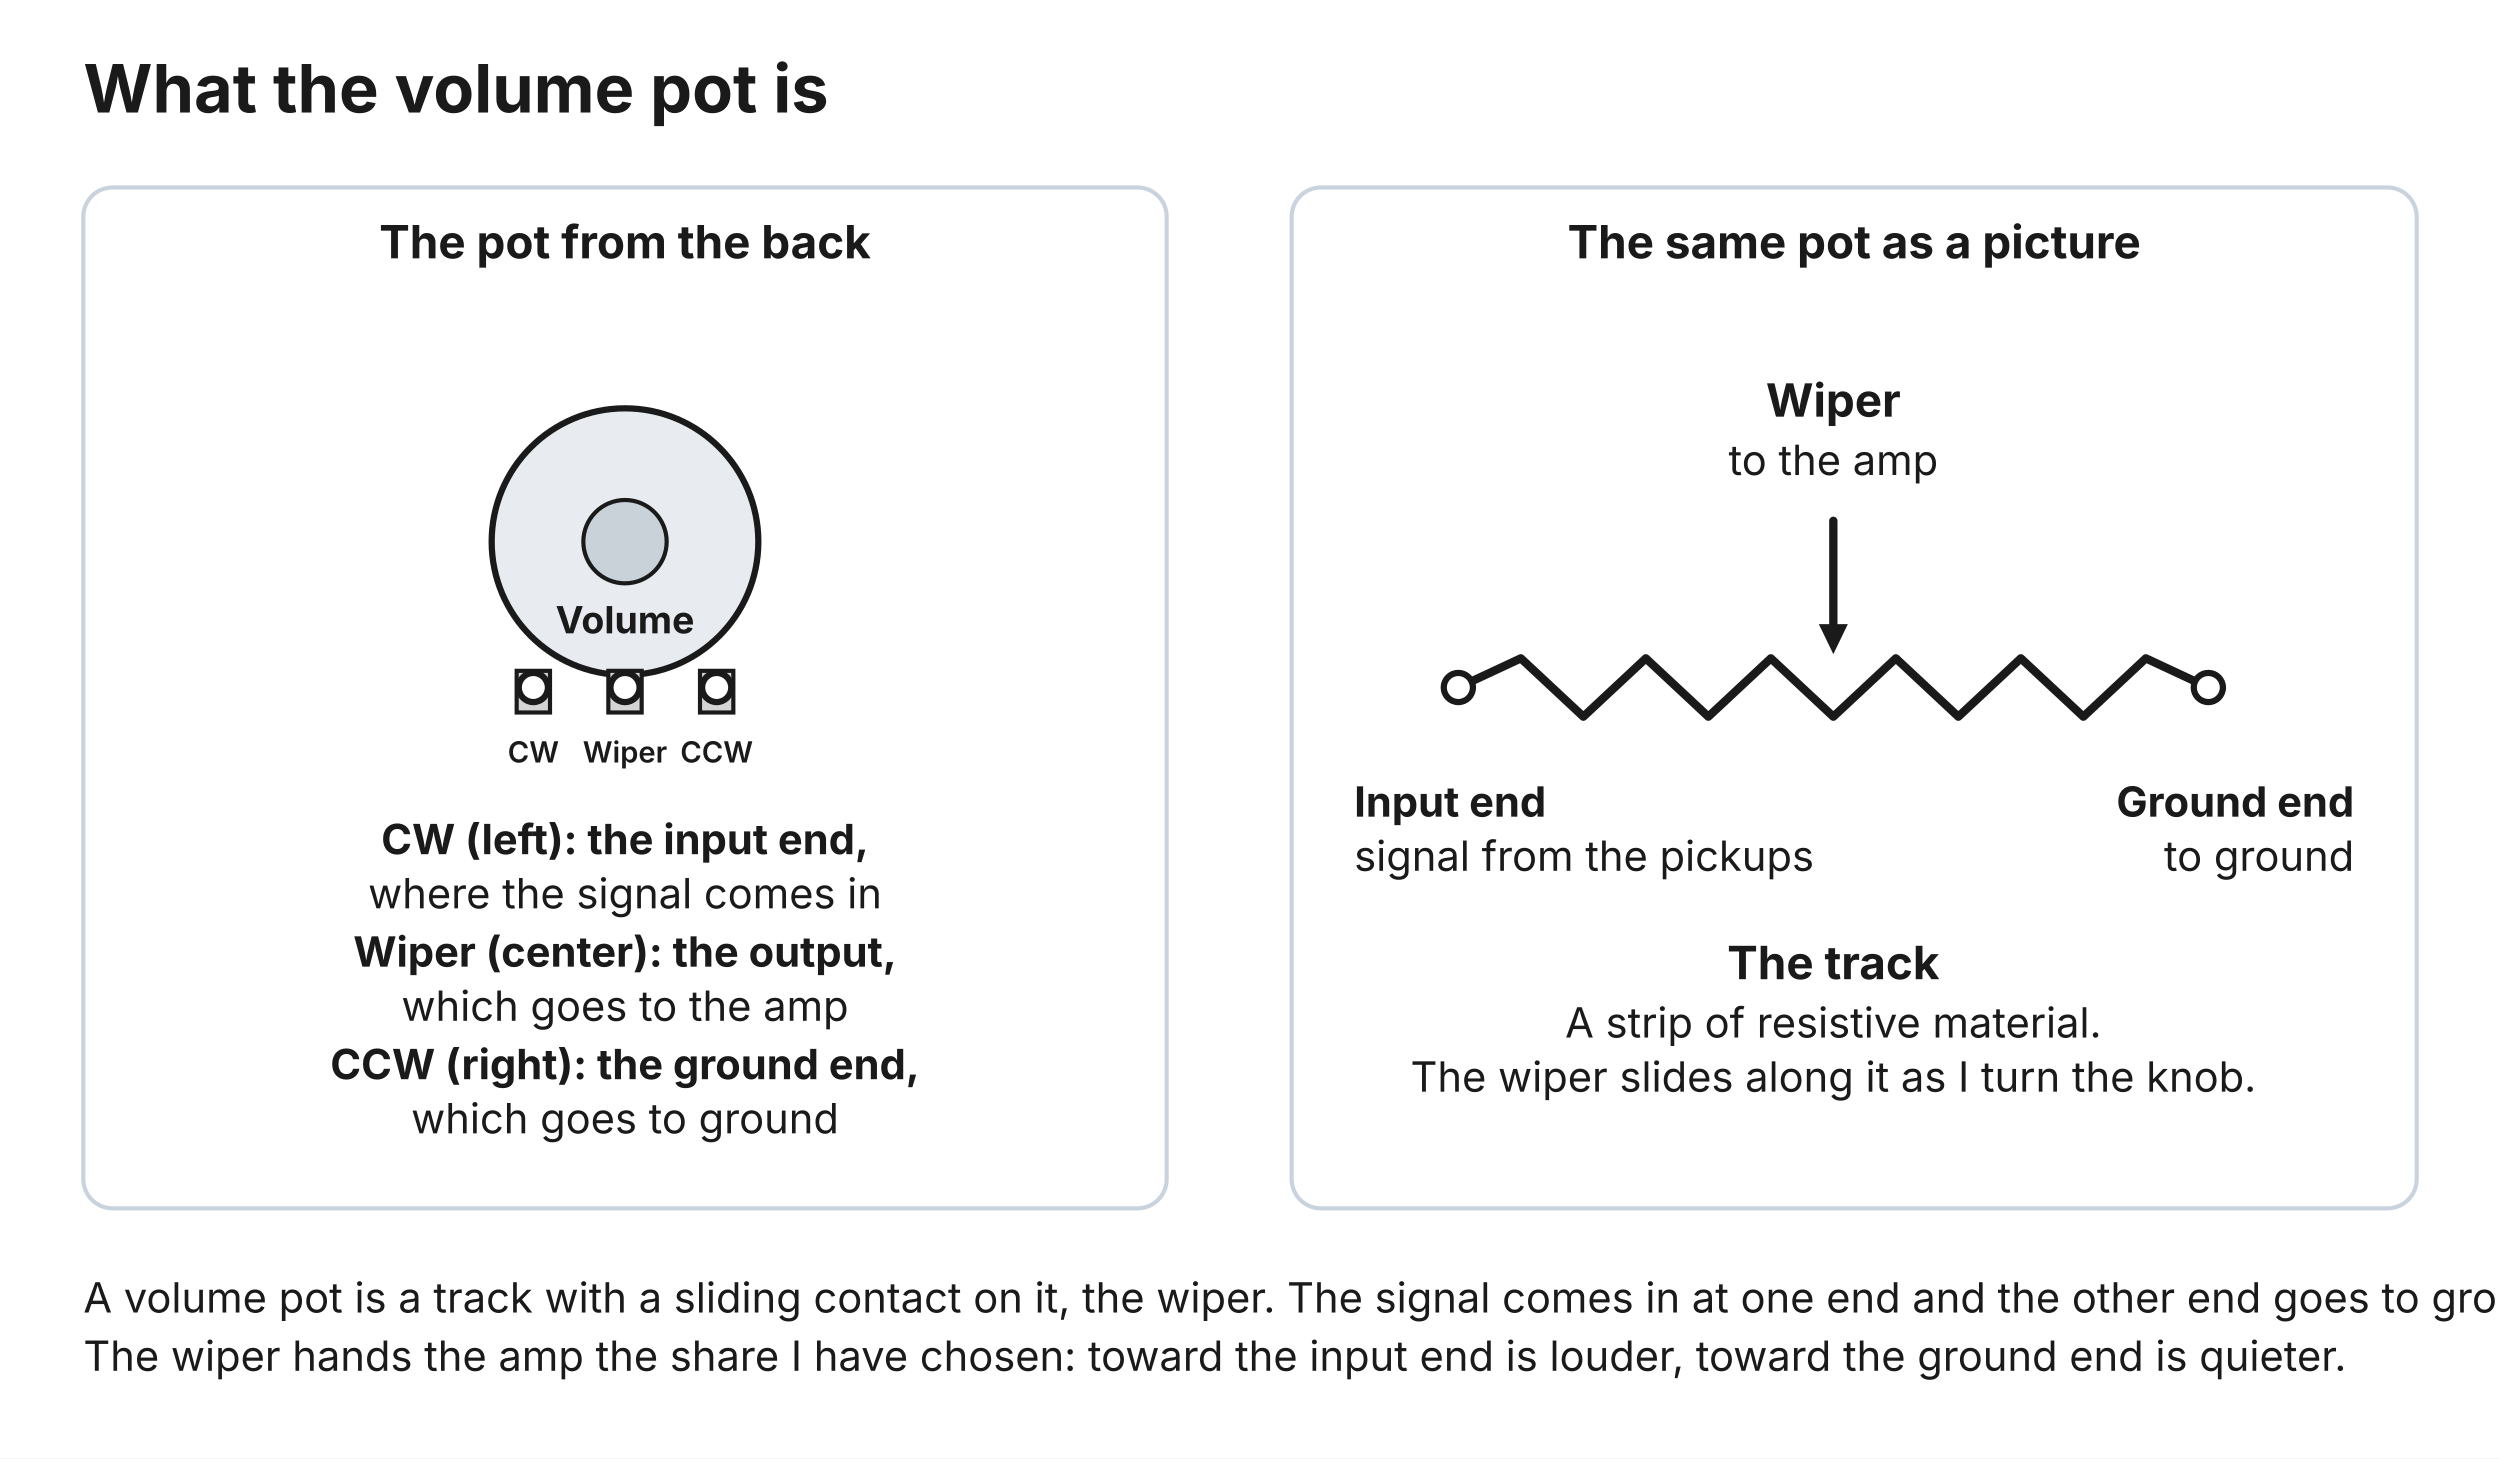
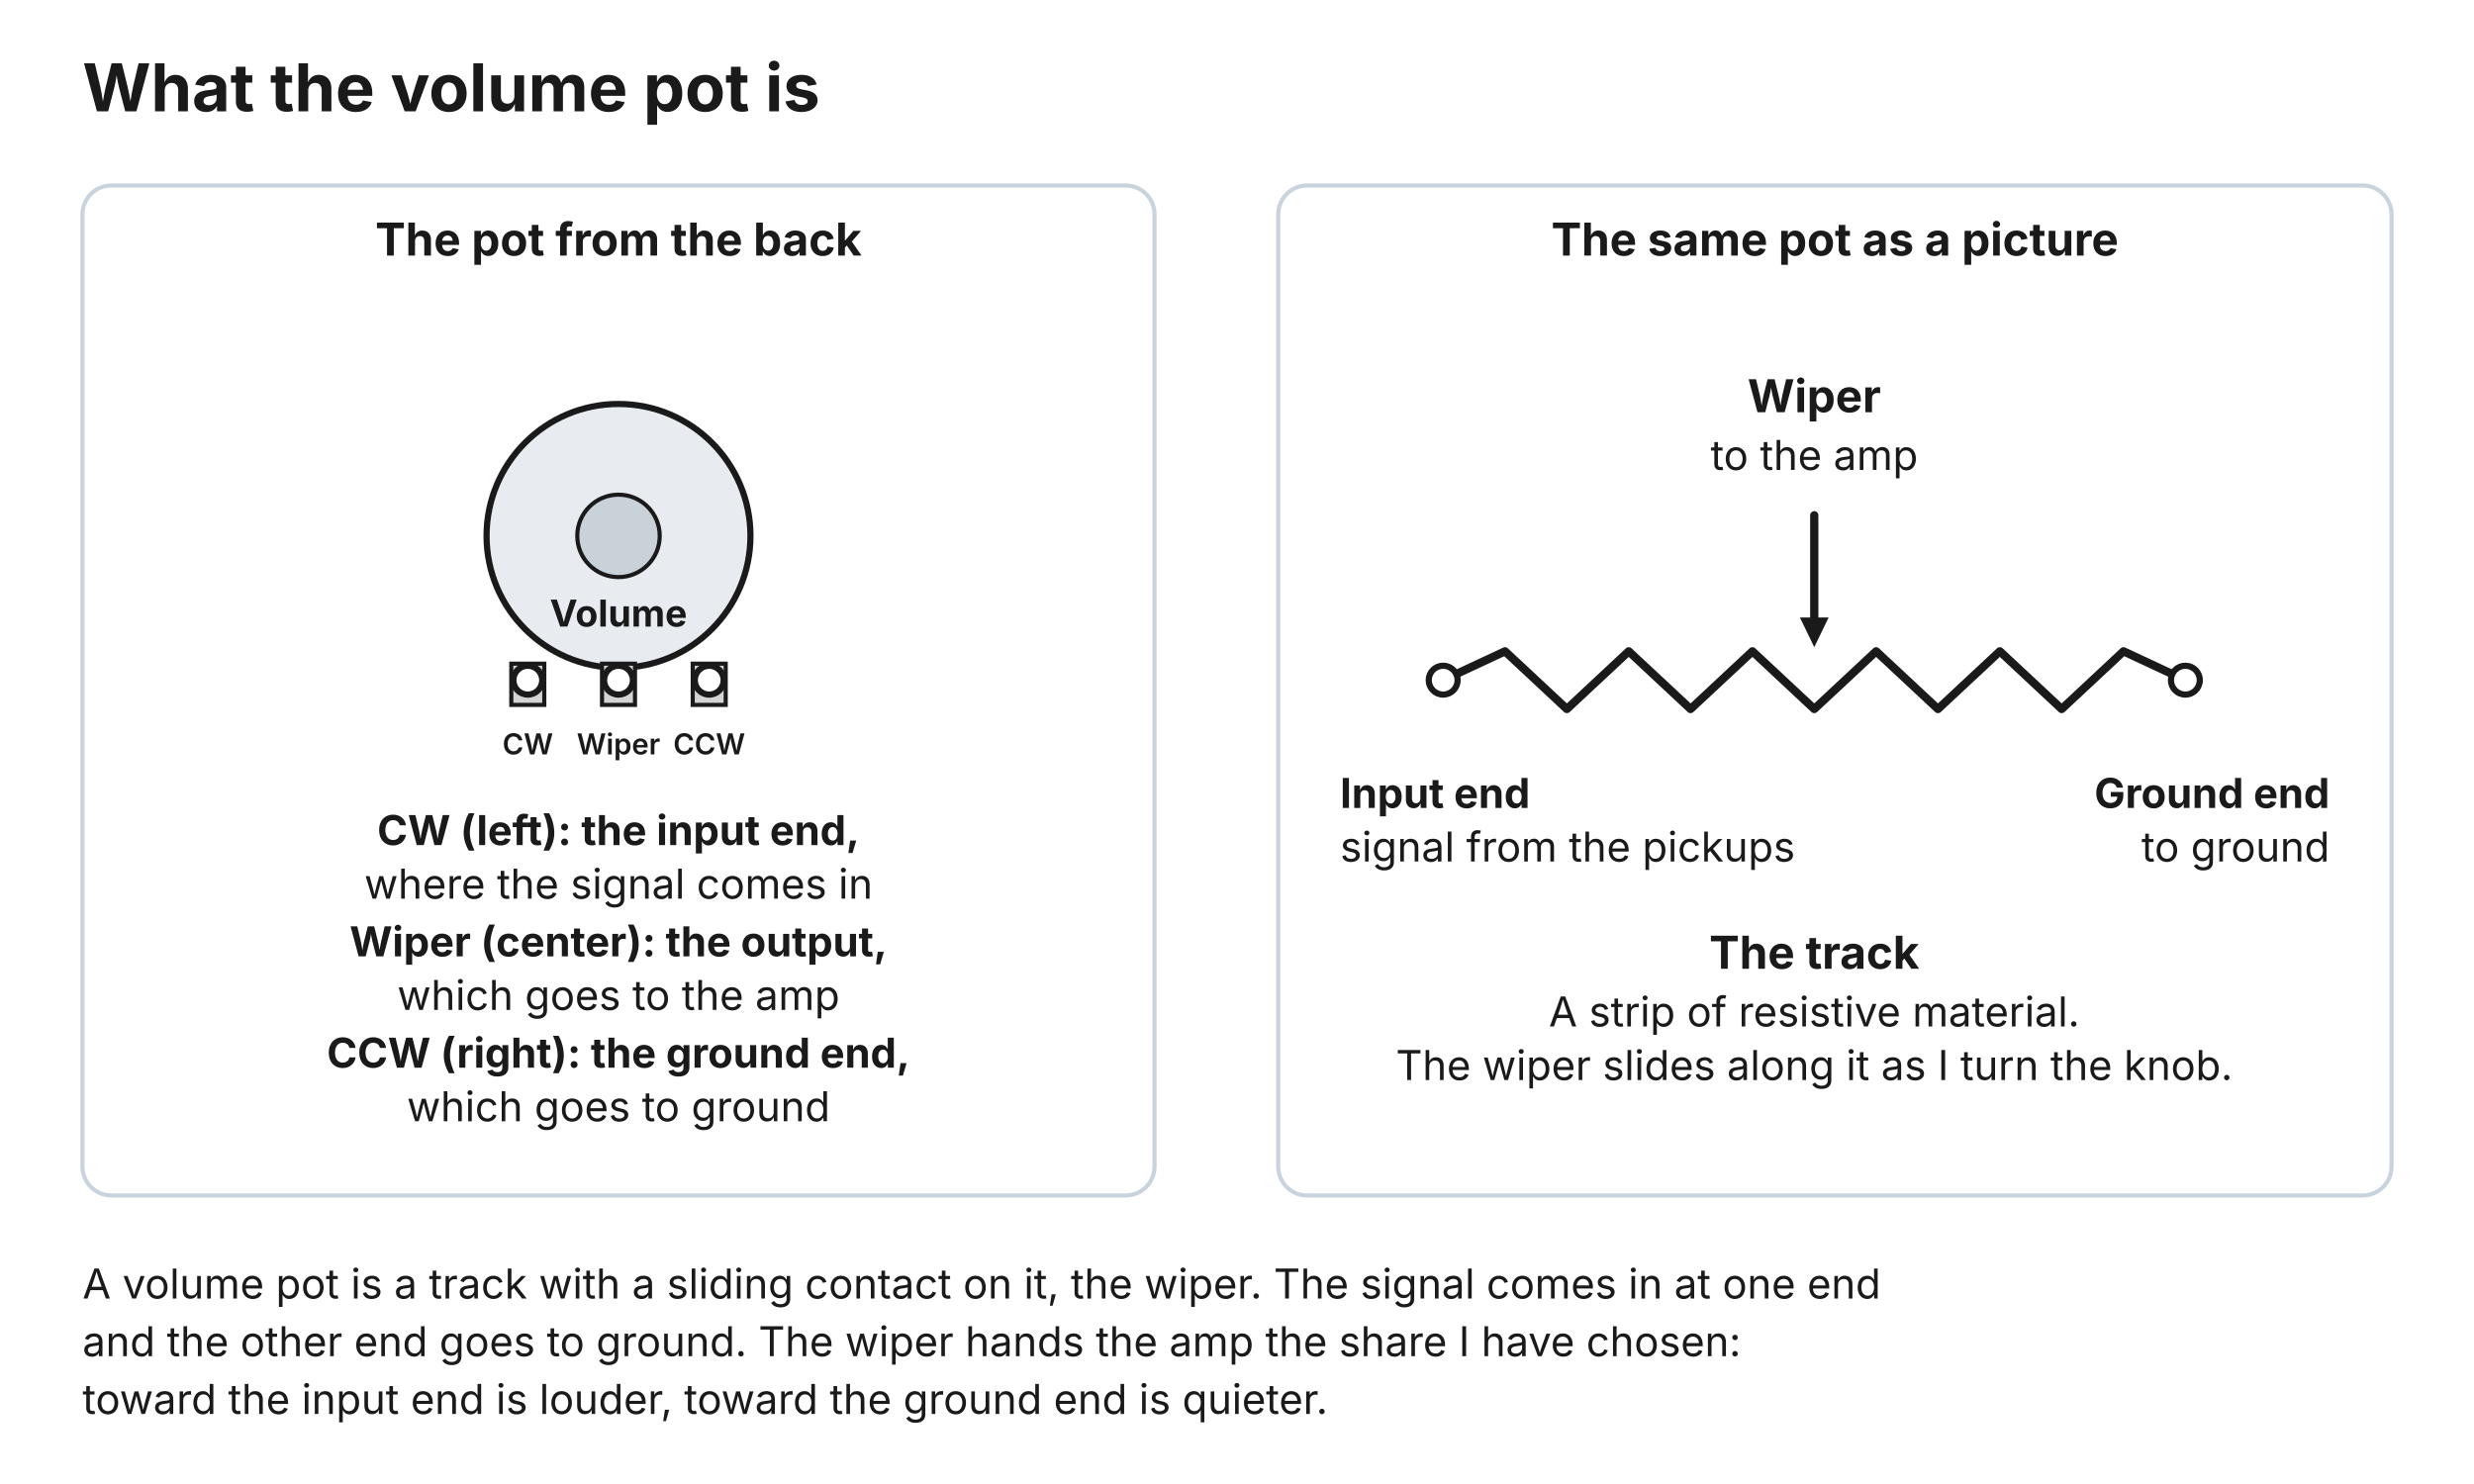
- <svg xmlns="http://www.w3.org/2000/svg" viewBox="0 0 1200 700" width="1200" height="700" role="img" aria-label="What the volume pot is">
-   <rect width="1200" height="700" fill="#ffffff" />
+ <svg xmlns="http://www.w3.org/2000/svg" viewBox="0 0 1200 720" width="1200" height="720" role="img" aria-label="What the volume pot is">
+   <rect width="1200" height="720" fill="#ffffff" />
  <text x="40" y="54" font-size="32" font-weight="700" text-anchor="start" fill="#1a1a1a" font-family="Inter, Helvetica, Arial, sans-serif">What the volume pot is</text>
  <rect x="40" y="90" width="520" height="490" rx="14" fill="#ffffff" stroke="#c9d3de" stroke-width="2" />
  <text x="300" y="124" font-size="22" font-weight="700" text-anchor="middle" fill="#1a1a1a" font-family="Inter, Helvetica, Arial, sans-serif">The pot from the back</text>
  <g data-pot="Volume" data-view="rear">
    <circle cx="300" cy="260" r="64" fill="#e8ecf0" stroke="#1a1a1a" stroke-width="3" />
    <circle cx="300" cy="260" r="20" fill="#c9d1d9" stroke="#1a1a1a" stroke-width="2" />
    <rect x="248" y="322" width="16" height="20" fill="#d4d4d4" stroke="#1a1a1a" stroke-width="2" />
    <circle data-terminal="VOL.IN" cx="256" cy="330" r="7" fill="#ffffff" stroke="#1a1a1a" stroke-width="3" />
    <text x="256" y="366" font-size="14" font-weight="600" text-anchor="middle" fill="#1a1a1a" stroke="#ffffff" stroke-width="5" stroke-linejoin="round" paint-order="stroke" font-family="Inter, Helvetica, Arial, sans-serif">CW</text>
    <rect x="292" y="322" width="16" height="20" fill="#d4d4d4" stroke="#1a1a1a" stroke-width="2" />
    <circle data-terminal="VOL.W" cx="300" cy="330" r="7" fill="#ffffff" stroke="#1a1a1a" stroke-width="3" />
    <text x="300" y="366" font-size="14" font-weight="600" text-anchor="middle" fill="#1a1a1a" stroke="#ffffff" stroke-width="5" stroke-linejoin="round" paint-order="stroke" font-family="Inter, Helvetica, Arial, sans-serif">Wiper</text>
    <rect x="336" y="322" width="16" height="20" fill="#d4d4d4" stroke="#1a1a1a" stroke-width="2" />
    <circle data-terminal="VOL.GND" cx="344" cy="330" r="7" fill="#ffffff" stroke="#1a1a1a" stroke-width="3" />
    <text x="344" y="366" font-size="14" font-weight="600" text-anchor="middle" fill="#1a1a1a" stroke="#ffffff" stroke-width="5" stroke-linejoin="round" paint-order="stroke" font-family="Inter, Helvetica, Arial, sans-serif">CCW</text>
    <text x="300" y="304" font-size="18" font-weight="700" text-anchor="middle" fill="#1a1a1a" font-family="Inter, Helvetica, Arial, sans-serif">Volume</text>
  </g>
  <text x="300" y="410" font-size="20" font-weight="700" text-anchor="middle" fill="#1a1a1a" font-family="Inter, Helvetica, Arial, sans-serif">CW (left): the input end,</text>
  <text x="300" y="436" font-size="20" font-weight="400" text-anchor="middle" fill="#1a1a1a" font-family="Inter, Helvetica, Arial, sans-serif">where the signal comes in</text>
  <text x="300" y="464" font-size="20" font-weight="700" text-anchor="middle" fill="#1a1a1a" font-family="Inter, Helvetica, Arial, sans-serif">Wiper (center): the output,</text>
  <text x="300" y="490" font-size="20" font-weight="400" text-anchor="middle" fill="#1a1a1a" font-family="Inter, Helvetica, Arial, sans-serif">which goes to the amp</text>
  <text x="300" y="518" font-size="20" font-weight="700" text-anchor="middle" fill="#1a1a1a" font-family="Inter, Helvetica, Arial, sans-serif">CCW (right): the ground end,</text>
  <text x="300" y="544" font-size="20" font-weight="400" text-anchor="middle" fill="#1a1a1a" font-family="Inter, Helvetica, Arial, sans-serif">which goes to ground</text>
  <rect x="620" y="90" width="540" height="490" rx="14" fill="#ffffff" stroke="#c9d3de" stroke-width="2" />
  <text x="890" y="124" font-size="22" font-weight="700" text-anchor="middle" fill="#1a1a1a" font-family="Inter, Helvetica, Arial, sans-serif">The same pot as a picture</text>
  <polyline points="700,330 730,316 760,344 790,316 820,344 850,316 880,344 910,316 940,344 970,316 1000,344 1030,316 1060,330" fill="none" stroke="#1a1a1a" stroke-width="4" stroke-linejoin="round" />
  <circle cx="700" cy="330" r="7" fill="#ffffff" stroke="#1a1a1a" stroke-width="3" />
  <circle cx="1060" cy="330" r="7" fill="#ffffff" stroke="#1a1a1a" stroke-width="3" />
  <line x1="880" y1="250" x2="880" y2="304" stroke="#1a1a1a" stroke-width="4" stroke-linecap="round" />
  <polygon points="880,314 873.041,299.593 886.959,299.593" fill="#1a1a1a" />
  <text x="880" y="200" font-size="22" font-weight="700" text-anchor="middle" fill="#1a1a1a" font-family="Inter, Helvetica, Arial, sans-serif">Wiper</text>
  <text x="880" y="228" font-size="20" font-weight="400" text-anchor="middle" fill="#1a1a1a" font-family="Inter, Helvetica, Arial, sans-serif">to the amp</text>
  <text x="650" y="392" font-size="20" font-weight="700" text-anchor="start" fill="#1a1a1a" font-family="Inter, Helvetica, Arial, sans-serif">Input end</text>
  <text x="650" y="418" font-size="20" font-weight="400" text-anchor="start" fill="#1a1a1a" font-family="Inter, Helvetica, Arial, sans-serif">signal from the pickups</text>
  <text x="1130" y="392" font-size="20" font-weight="700" text-anchor="end" fill="#1a1a1a" font-family="Inter, Helvetica, Arial, sans-serif">Ground end</text>
  <text x="1130" y="418" font-size="20" font-weight="400" text-anchor="end" fill="#1a1a1a" font-family="Inter, Helvetica, Arial, sans-serif">to ground</text>
  <text x="880" y="470" font-size="22" font-weight="700" text-anchor="middle" fill="#1a1a1a" font-family="Inter, Helvetica, Arial, sans-serif">The track</text>
  <text x="880" y="498" font-size="20" font-weight="400" text-anchor="middle" fill="#1a1a1a" font-family="Inter, Helvetica, Arial, sans-serif">A strip of resistive material.</text>
  <text x="880" y="524" font-size="20" font-weight="400" text-anchor="middle" fill="#1a1a1a" font-family="Inter, Helvetica, Arial, sans-serif">The wiper slides along it as I turn the knob.</text>
-   <text x="40" y="630" font-size="20" font-weight="400" text-anchor="start" fill="#1a1a1a" font-family="Inter, Helvetica, Arial, sans-serif">A volume pot is a track with a sliding contact on it, the wiper. The signal comes in at one end and the other end goes to ground.</text>
-   <text x="40" y="658" font-size="20" font-weight="400" text-anchor="start" fill="#1a1a1a" font-family="Inter, Helvetica, Arial, sans-serif">The wiper hands the amp the share I have chosen: toward the input end is louder, toward the ground end is quieter.</text>
+   <text x="40" y="630" font-size="20" font-weight="400" text-anchor="start" fill="#1a1a1a" font-family="Inter, Helvetica, Arial, sans-serif">A volume pot is a track with a sliding contact on it, the wiper. The signal comes in at one end</text>
+   <text x="40" y="658" font-size="20" font-weight="400" text-anchor="start" fill="#1a1a1a" font-family="Inter, Helvetica, Arial, sans-serif">and the other end goes to ground. The wiper hands the amp the share I have chosen:</text>
+   <text x="40" y="686" font-size="20" font-weight="400" text-anchor="start" fill="#1a1a1a" font-family="Inter, Helvetica, Arial, sans-serif">toward the input end is louder, toward the ground end is quieter.</text>
</svg>
